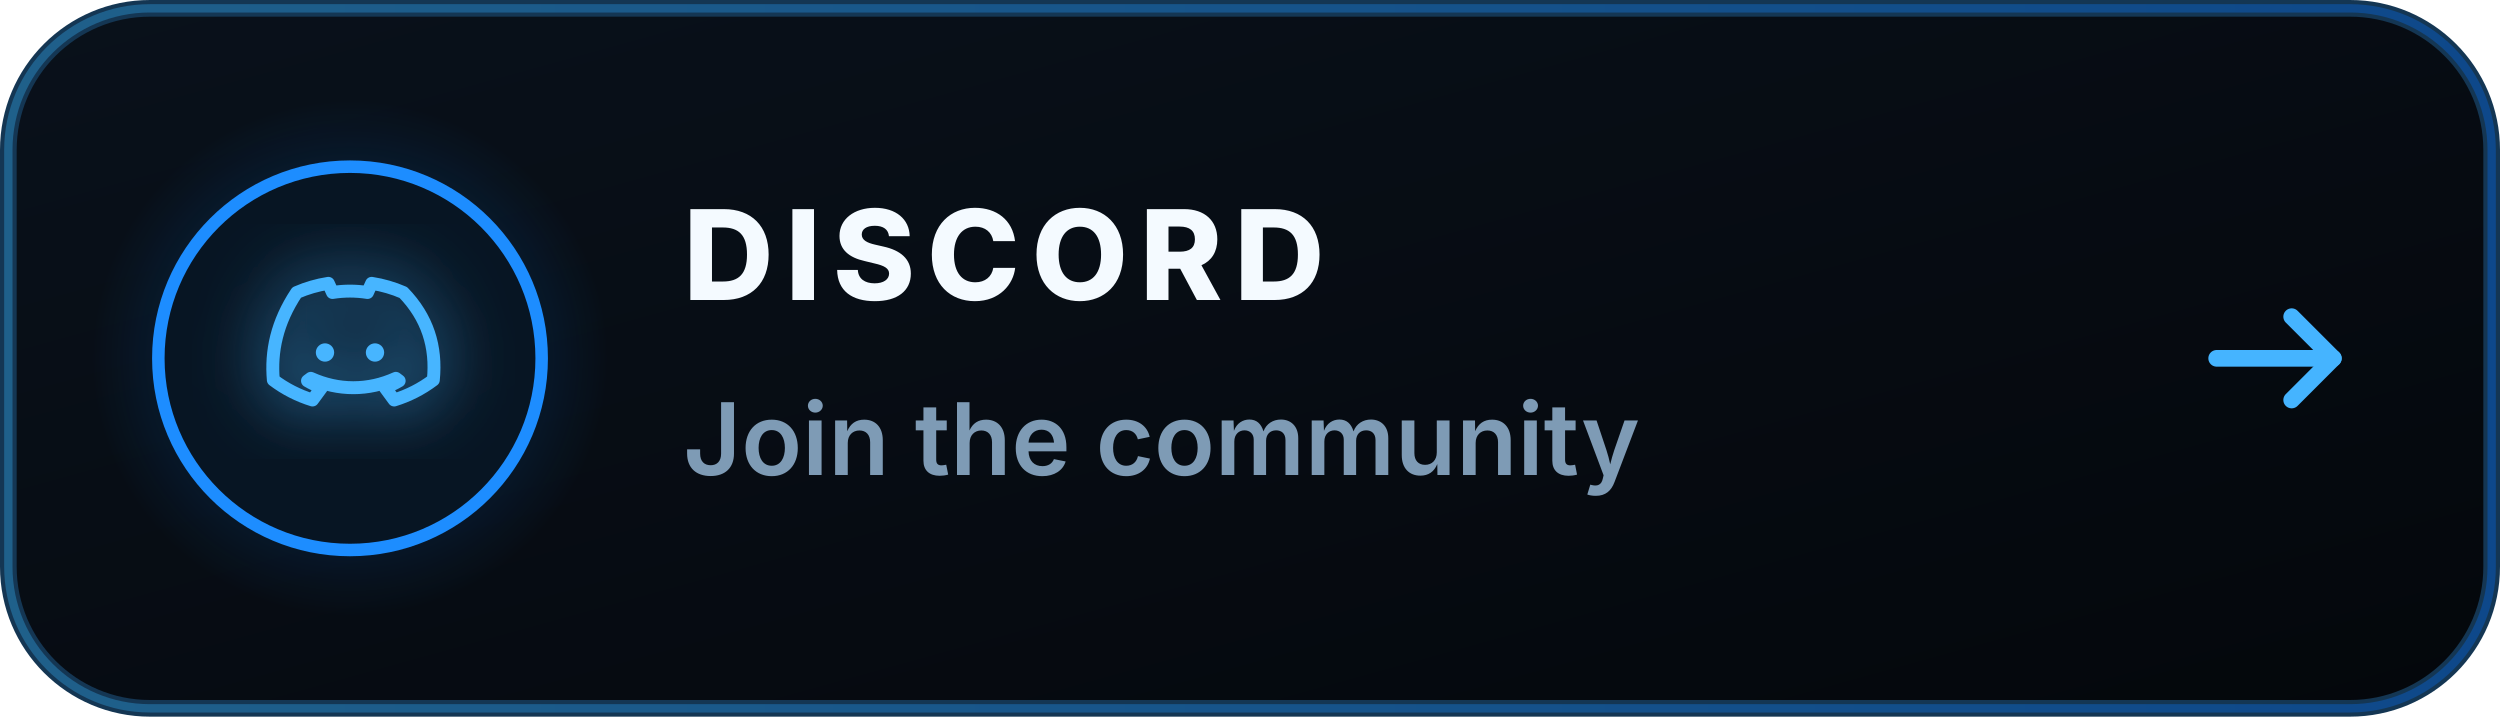
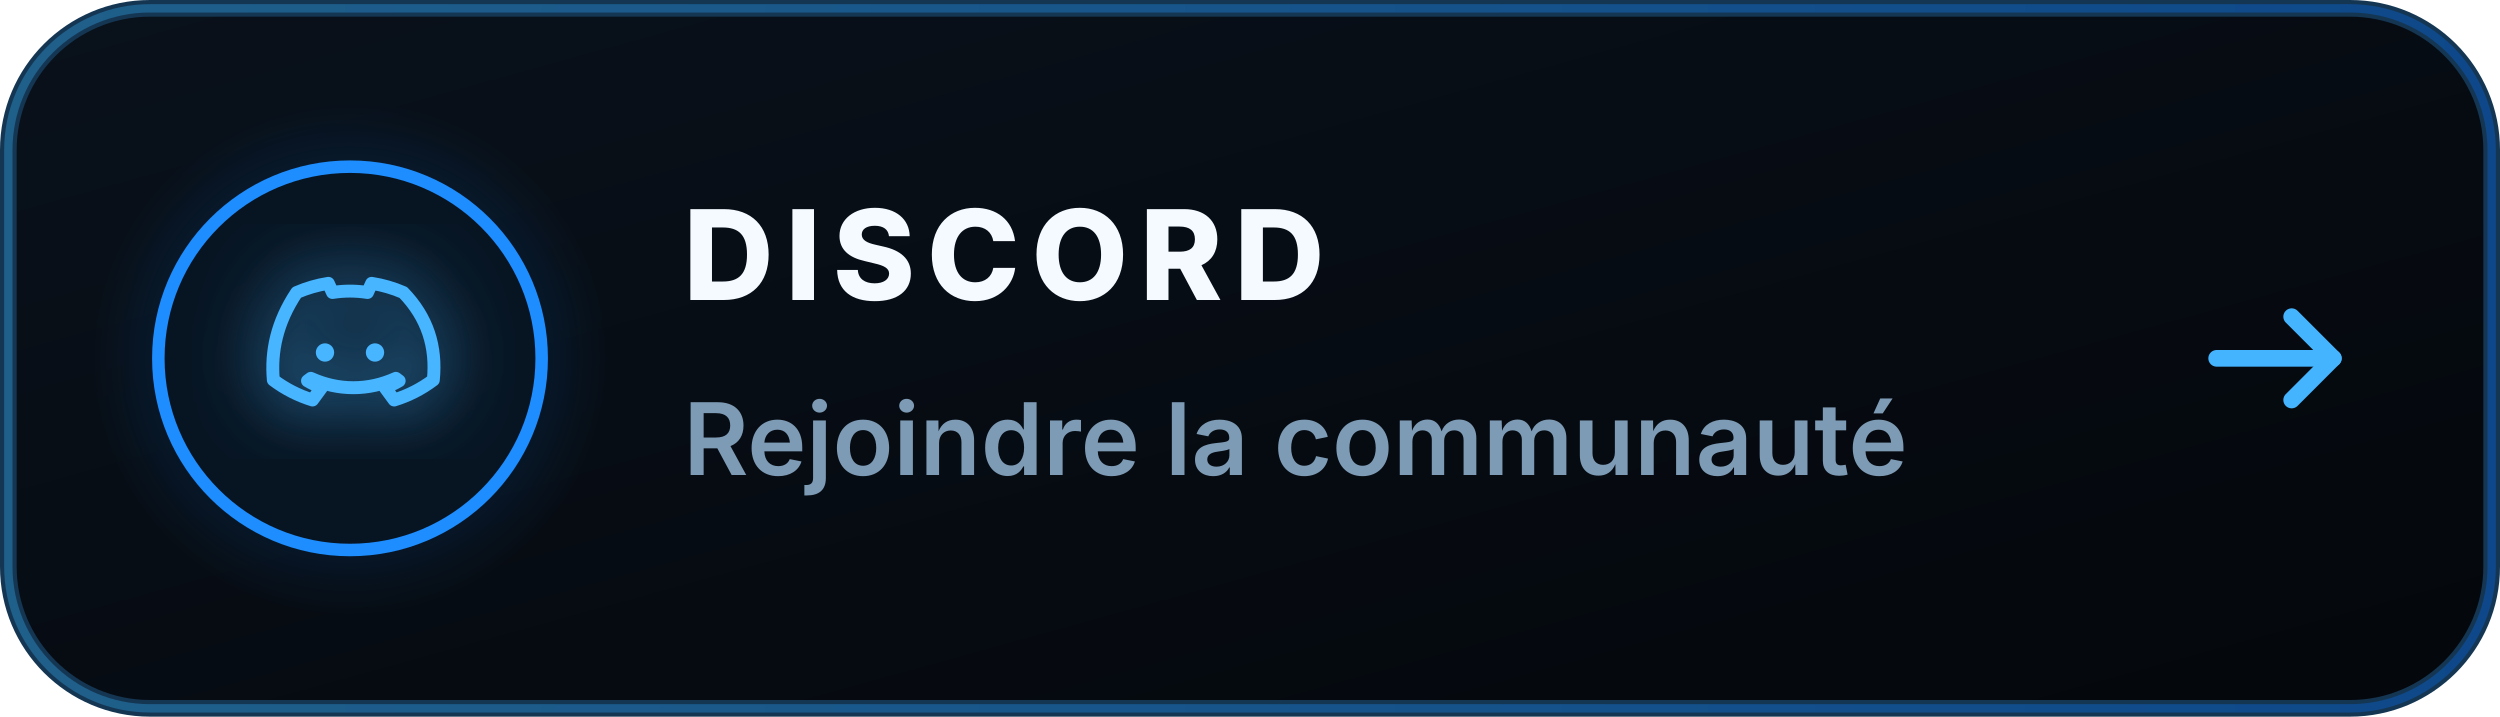
<svg xmlns="http://www.w3.org/2000/svg" width="300" height="86" viewBox="0 0 300 86" fill="none">
  <defs>
    <linearGradient id="bg" x1="0" y1="0" x2="1" y2="1">
      <stop offset="0%" stop-color="#09111B" />
      <stop offset="100%" stop-color="#04070B" />
    </linearGradient>
    <linearGradient id="blue" x1="0" y1="0" x2="1" y2="0">
      <stop offset="0%" stop-color="#36B8FF" />
      <stop offset="100%" stop-color="#006DFF" />
    </linearGradient>
    <radialGradient id="glow" cx="50%" cy="50%" r="50%">
      <stop offset="0%" stop-color="#0787FF" stop-opacity=".34" />
      <stop offset="100%" stop-color="#0787FF" stop-opacity="0" />
    </radialGradient>
    <filter id="softGlow" x="-50%" y="-50%" width="200%" height="200%">
      <feGaussianBlur stdDeviation="4" result="b" />
      <feMerge>
        <feMergeNode in="b" />
        <feMergeNode in="SourceGraphic" />
      </feMerge>
    </filter>
    <style>
      .title {
        font-family: Inter, Segoe UI, Arial, sans-serif;
        font-size: 15px;
        font-weight: 800;
        letter-spacing: 1.4px;
      }
      .sub {
        font-family: Inter, Segoe UI, Arial, sans-serif;
        font-size: 12px;
        font-weight: 600;
      }
      .pulse { animation: pulse 2.2s ease-in-out infinite; transform-origin: 42px 43px; }
      .arrow { animation: arrow 1.8s ease-in-out infinite; }
      .scan { animation: scan 4.5s linear infinite; }
      @keyframes pulse {
        0%,100% { opacity:.60; transform:scale(1); }
        50% { opacity:1; transform:scale(1.08); }
      }
      @keyframes arrow {
        0%,100% { transform: translateX(0); opacity:.65; }
        50% { transform: translateX(4px); opacity:1; }
      }
      @keyframes scan {
        0% { transform: translateX(-100px); opacity:0; }
        20% { opacity:.28; }
        100% { transform: translateX(420px); opacity:0; }
      }
    </style>
  </defs>
  <rect x="1" y="1" width="298" height="84" rx="17" fill="url(#bg)" stroke="#143653" stroke-width="2" />
  <rect x="1" y="1" width="298" height="84" rx="17" stroke="url(#blue)" stroke-opacity=".32" />
  <circle cx="42" cy="43" r="31" fill="url(#glow)" />
  <circle class="pulse" cx="42" cy="43" r="23" fill="#071523" stroke="#1D8DFF" stroke-width="1.5" />
  <g transform="translate(30 31)" fill="#46B5FF" filter="url(#softGlow)">
    <path d="M18.4 4.1A15.5 15.5 0 0 0 14.6 3l-.5 1.1a13.2 13.2 0 0 0-4.2 0L9.4 3a15.5 15.5 0 0 0-3.8 1.1C3.2 7.7 2.5 11.2 2.8 14.6a15.2 15.2 0 0 0 4.7 2.4l1.1-1.5a9.7 9.7 0 0 1-1.7-.8l.4-.3c3.3 1.5 6.9 1.5 10.2 0l.4.3a10 10 0 0 1-1.7.8l1.1 1.5a15.2 15.2 0 0 0 4.7-2.4c.4-4-.7-7.5-3.6-10.5Z" fill="none" stroke="#46B5FF" stroke-width="1.55" stroke-linejoin="round" />
    <circle cx="9" cy="11.3" r="1.1" fill="#46B5FF" />
    <circle cx="15" cy="11.3" r="1.1" fill="#46B5FF" />
  </g>
  <text x="82" y="36" class="title" fill="#F4FAFF">DISCORD</text>
-   <text x="82" y="57" class="sub" fill="#7E9BB5">Join the community</text>
+   <text x="82" y="57" class="sub" fill="#7E9BB5">Rejoindre la communauté</text>
  <g class="arrow" transform="translate(266 35)" stroke="#45B4FF" stroke-width="2" stroke-linecap="round" stroke-linejoin="round">
    <path d="M0 8H14" />
    <path d="M9 3L14 8L9 13" />
  </g>
  <rect class="scan" x="-90" y="0" width="80" height="86" fill="url(#blue)" opacity=".08" />
</svg>
